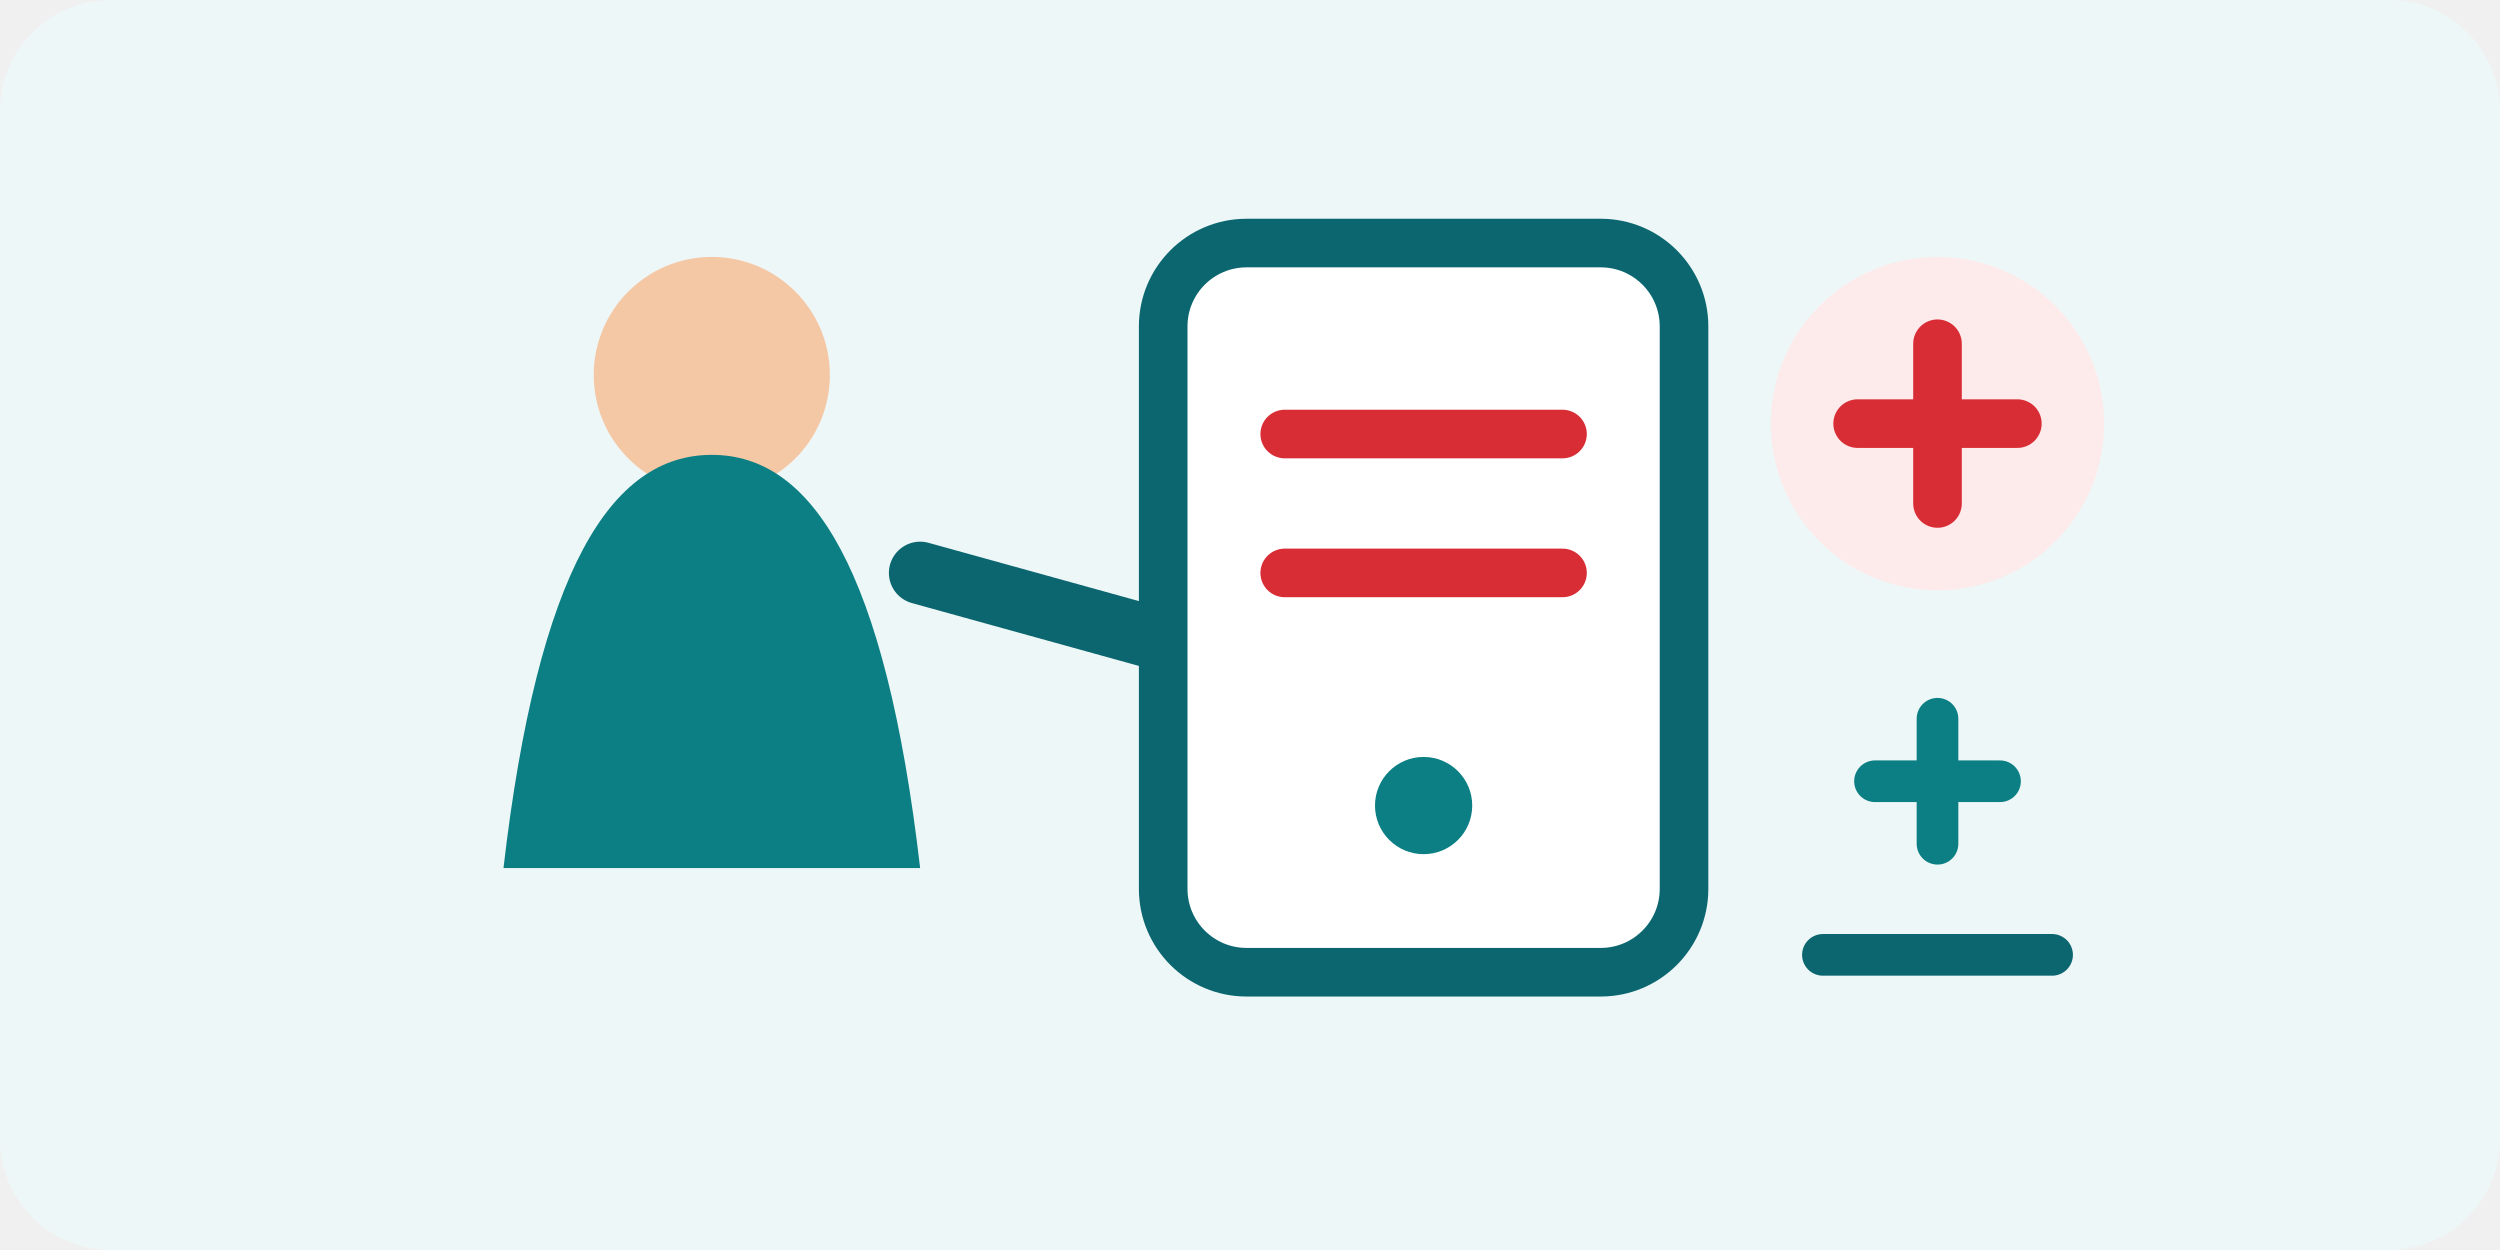
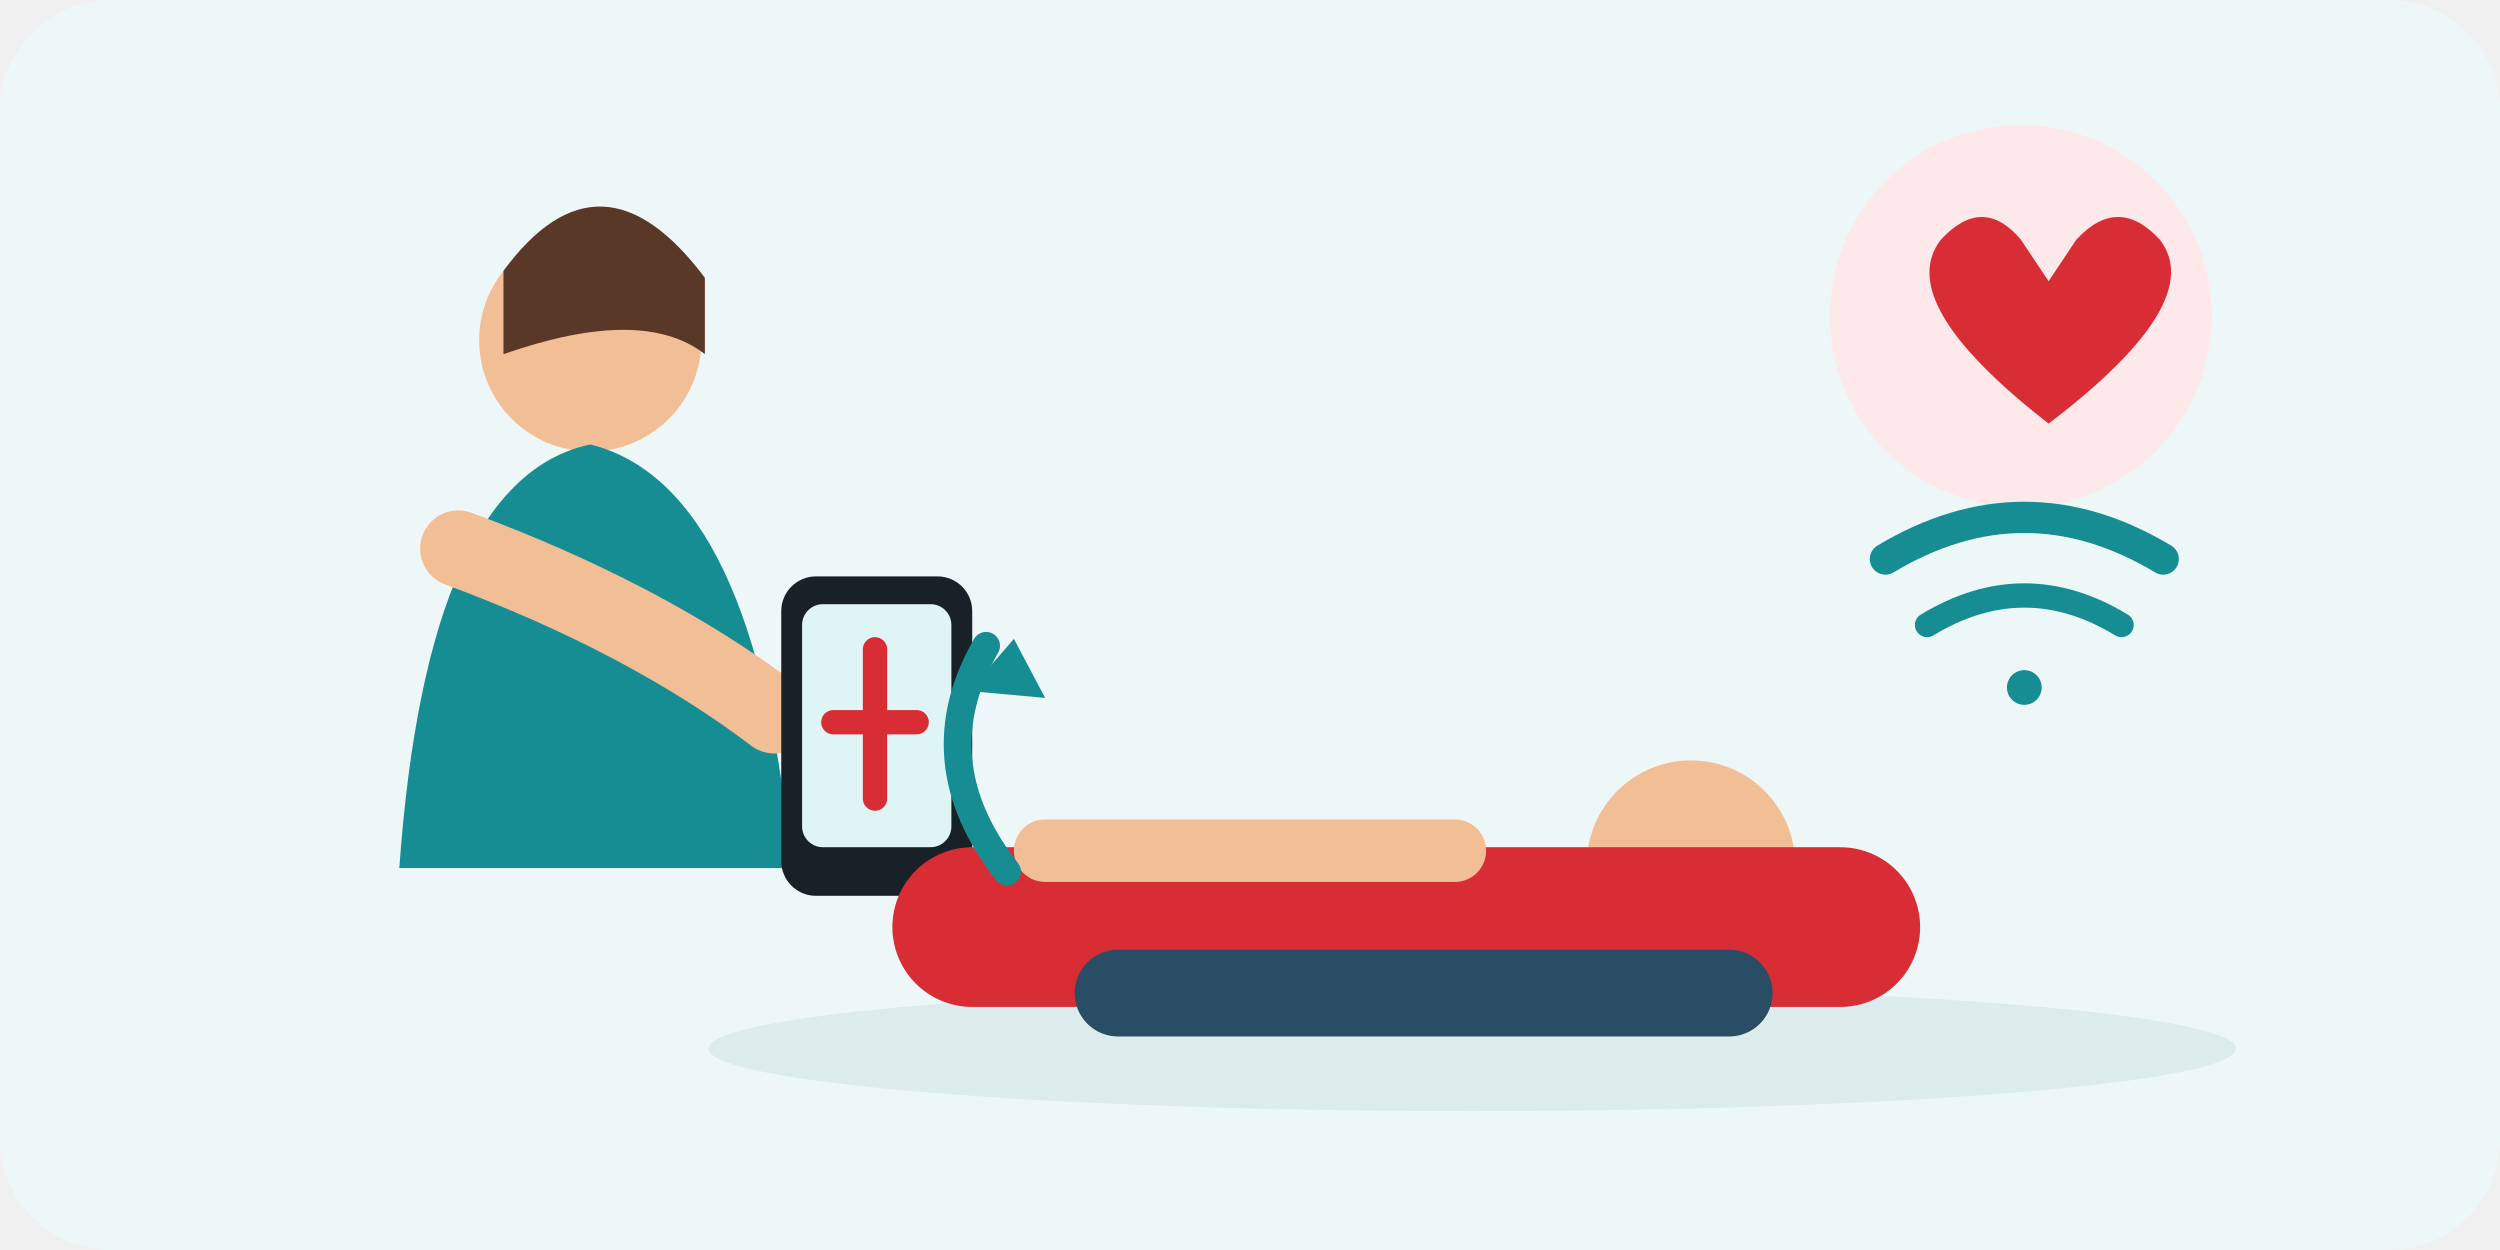
<svg xmlns="http://www.w3.org/2000/svg" viewBox="0 0 720 360">
  <rect width="720" height="360" rx="32" fill="#EEF7F7" />
-   <circle cx="205" cy="108" r="34" fill="#F4C7A5" />
-   <path d="M145 250c10-86 31-119 60-119s50 33 60 119" fill="#0B7F83" />
-   <rect x="335" y="70" width="150" height="210" rx="24" fill="#fff" stroke="#0B6670" stroke-width="14" />
-   <path d="M370 125h80M370 165h80" stroke="#D92D36" stroke-width="14" stroke-linecap="round" />
-   <circle cx="410" cy="232" r="14" fill="#0B7F83" />
-   <path d="M265 165l65 18" stroke="#0B6670" stroke-width="18" stroke-linecap="round" />
-   <circle cx="558" cy="122" r="48" fill="#FDEBEC" />
-   <path d="M535 122h46M558 99v46" stroke="#D92D36" stroke-width="14" stroke-linecap="round" />
-   <path d="M540 225h36M558 207v36" stroke="#0B7F83" stroke-width="12" stroke-linecap="round" />
-   <path d="M525 275h66" stroke="#0B6670" stroke-width="12" stroke-linecap="round" />
+   <ellipse cx="424" cy="302" rx="220" ry="18" fill="#DCECEC" />
+   <circle cx="170" cy="98" r="32" fill="#F2BE96" />
+   <path d="M145 78q28-38 58 2v22q-18-14-58 0z" fill="#5A3828" />
+   <path d="M115 250q8-112 55-122 48 12 58 122z" fill="#168C93" />
+   <path d="M132 158q54 20 91 48" fill="none" stroke="#F2BE96" stroke-width="22" stroke-linecap="round" />
+   <rect x="225" y="166" width="55" height="92" rx="10" fill="#172126" />
+   <rect x="231" y="174" width="43" height="70" rx="6" fill="#DFF4F4" />
+   <path d="M252 187v43M240 208h24" stroke="#D92D36" stroke-width="7" stroke-linecap="round" />
+   <circle cx="487" cy="249" r="30" fill="#F2BE96" />
+   <path d="M280 267h250" stroke="#D92D36" stroke-width="46" stroke-linecap="round" />
+   <path d="M322 286h176" stroke="#294D64" stroke-width="25" stroke-linecap="round" />
+   <path d="M301 245h118" stroke="#F2BE96" stroke-width="18" stroke-linecap="round" />
+   <path d="M290 251q-25-32-6-65" fill="none" stroke="#168C93" stroke-width="8" stroke-linecap="round" />
+   <path d="M292 184l-13 15 22 2" fill="#168C93" />
+   <circle cx="582" cy="91" r="55" fill="#FDE8EA" />
+   <path d="M559 69q12-13 23 0l8 12 8-12q12-13 24 0 14 18-32 53-45-35-31-53z" fill="#D92D36" />
+   <path d="M543 161q40-24 80 0" fill="none" stroke="#168C93" stroke-width="9" stroke-linecap="round" />
+   <path d="M555 180q28-17 56 0" fill="none" stroke="#168C93" stroke-width="7" stroke-linecap="round" />
+   <circle cx="583" cy="198" r="5" fill="#168C93" />
</svg>
